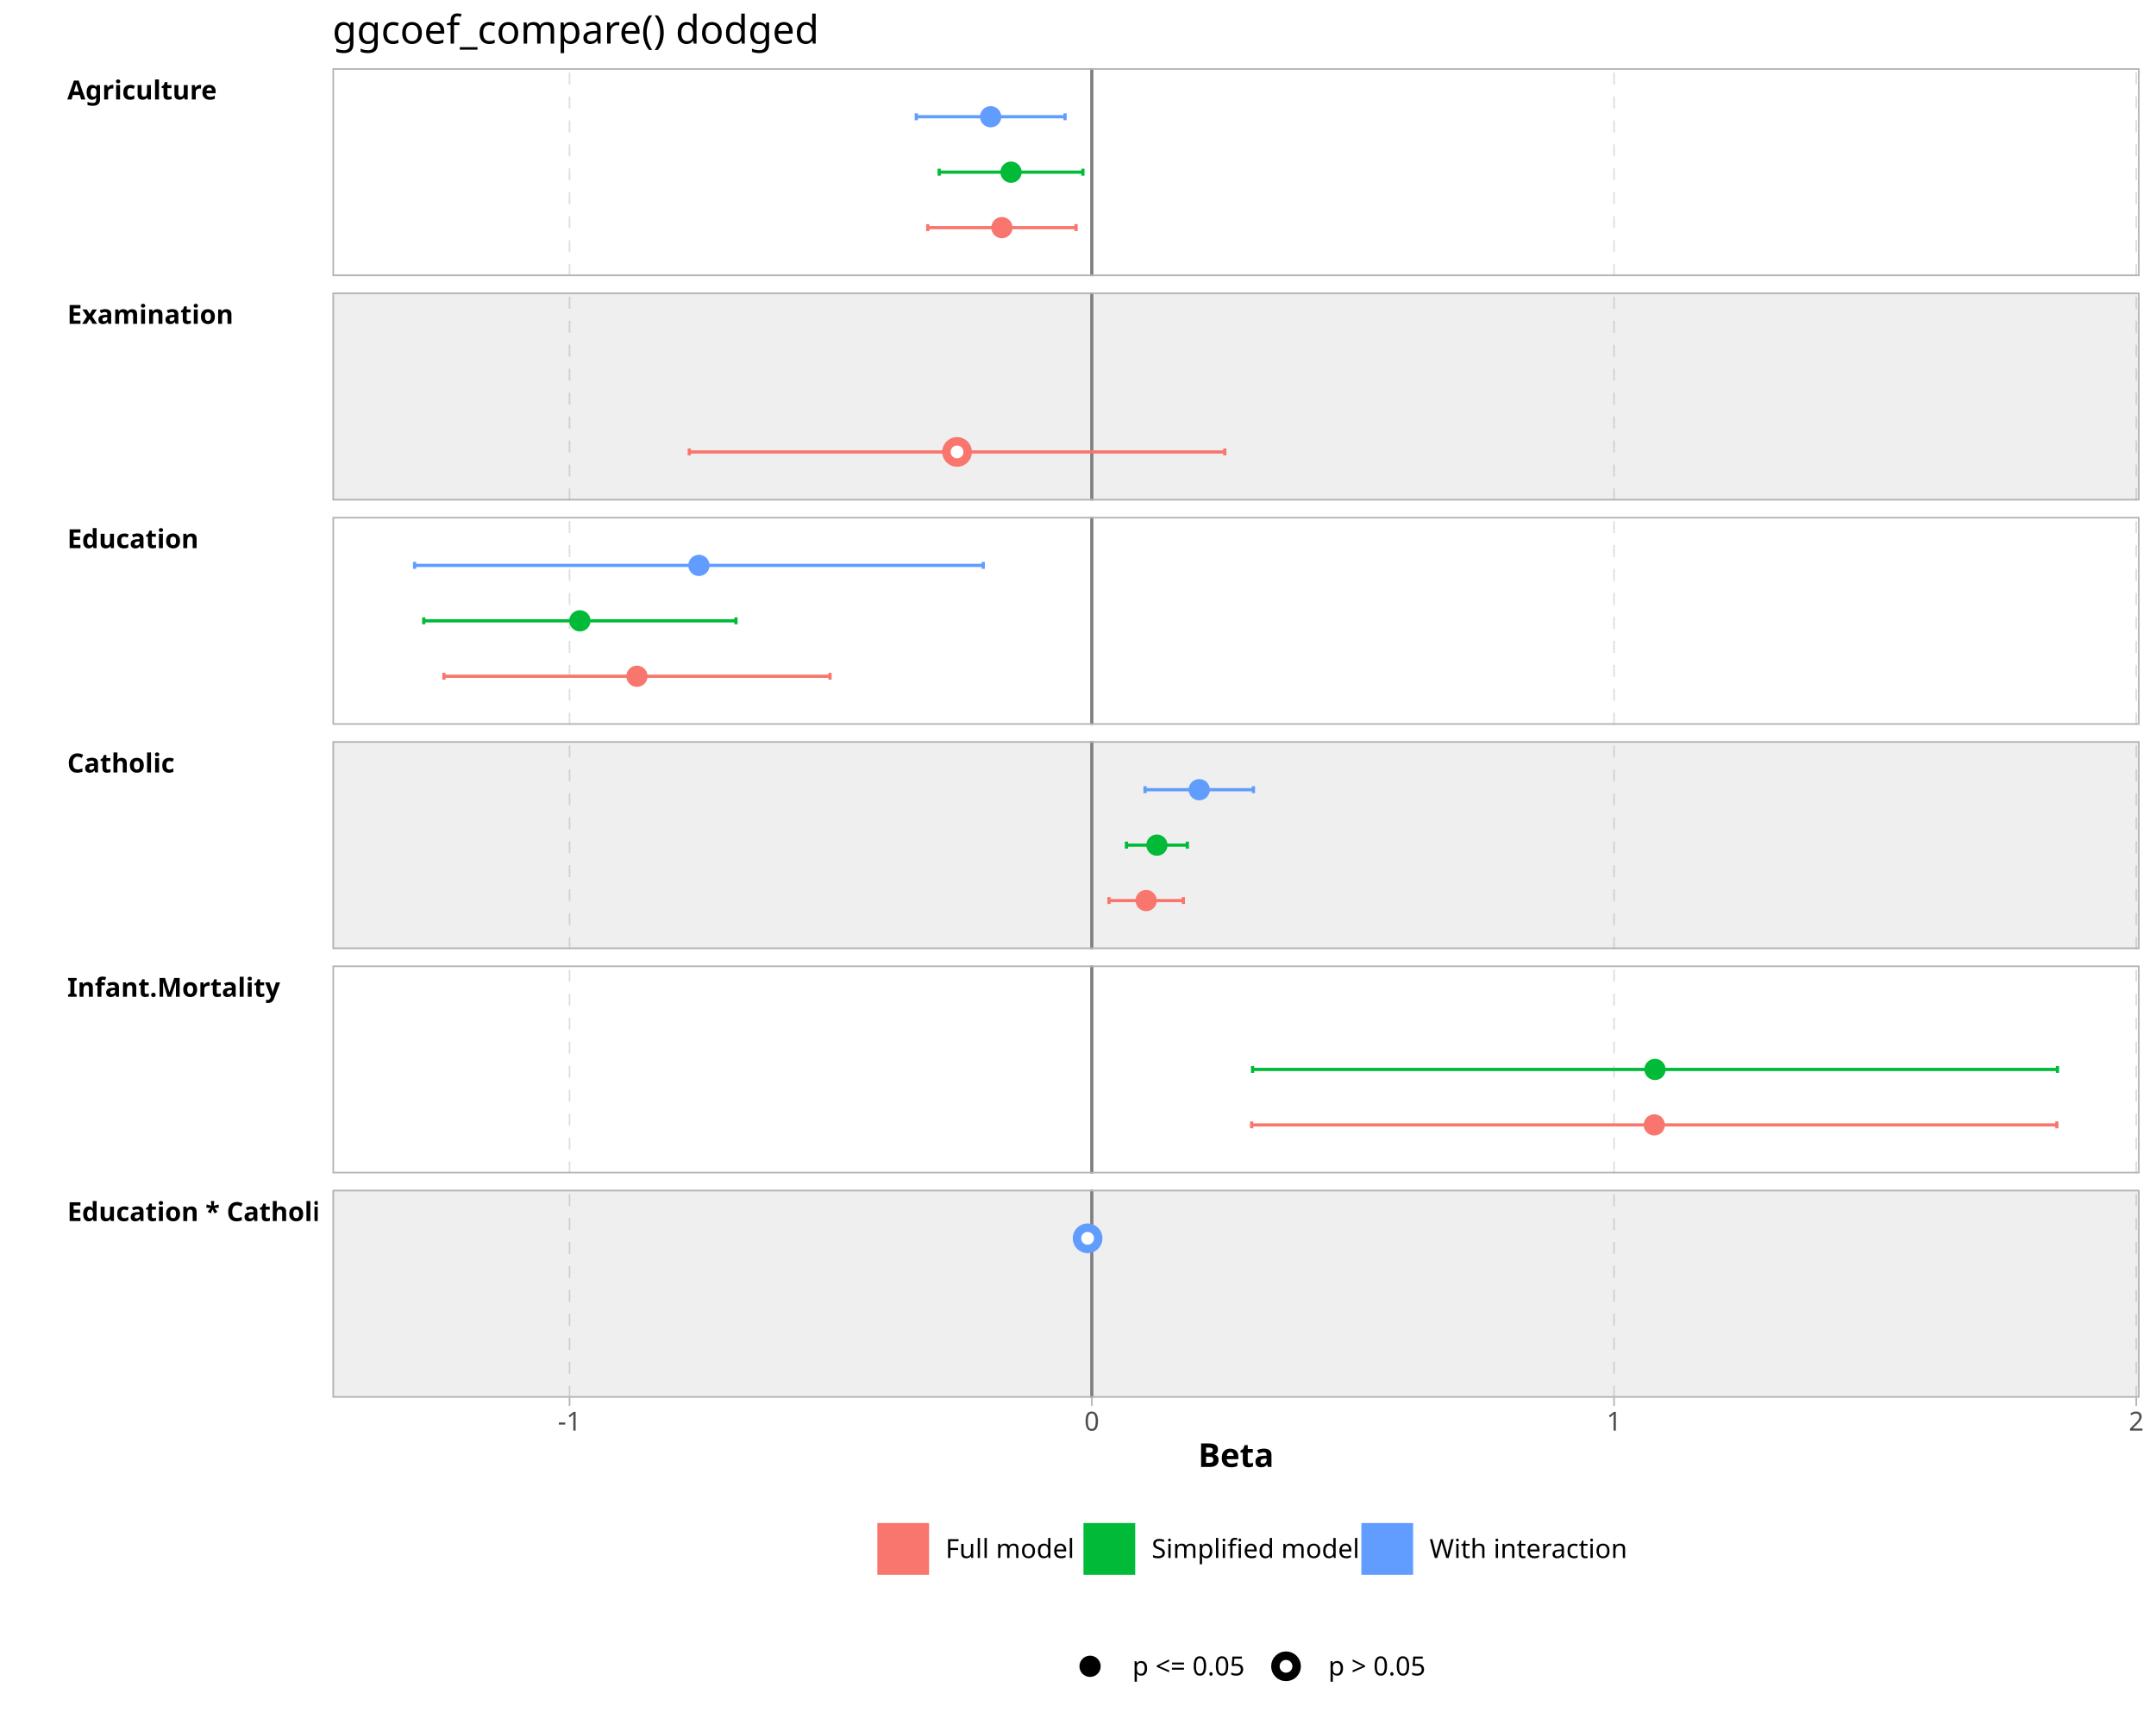
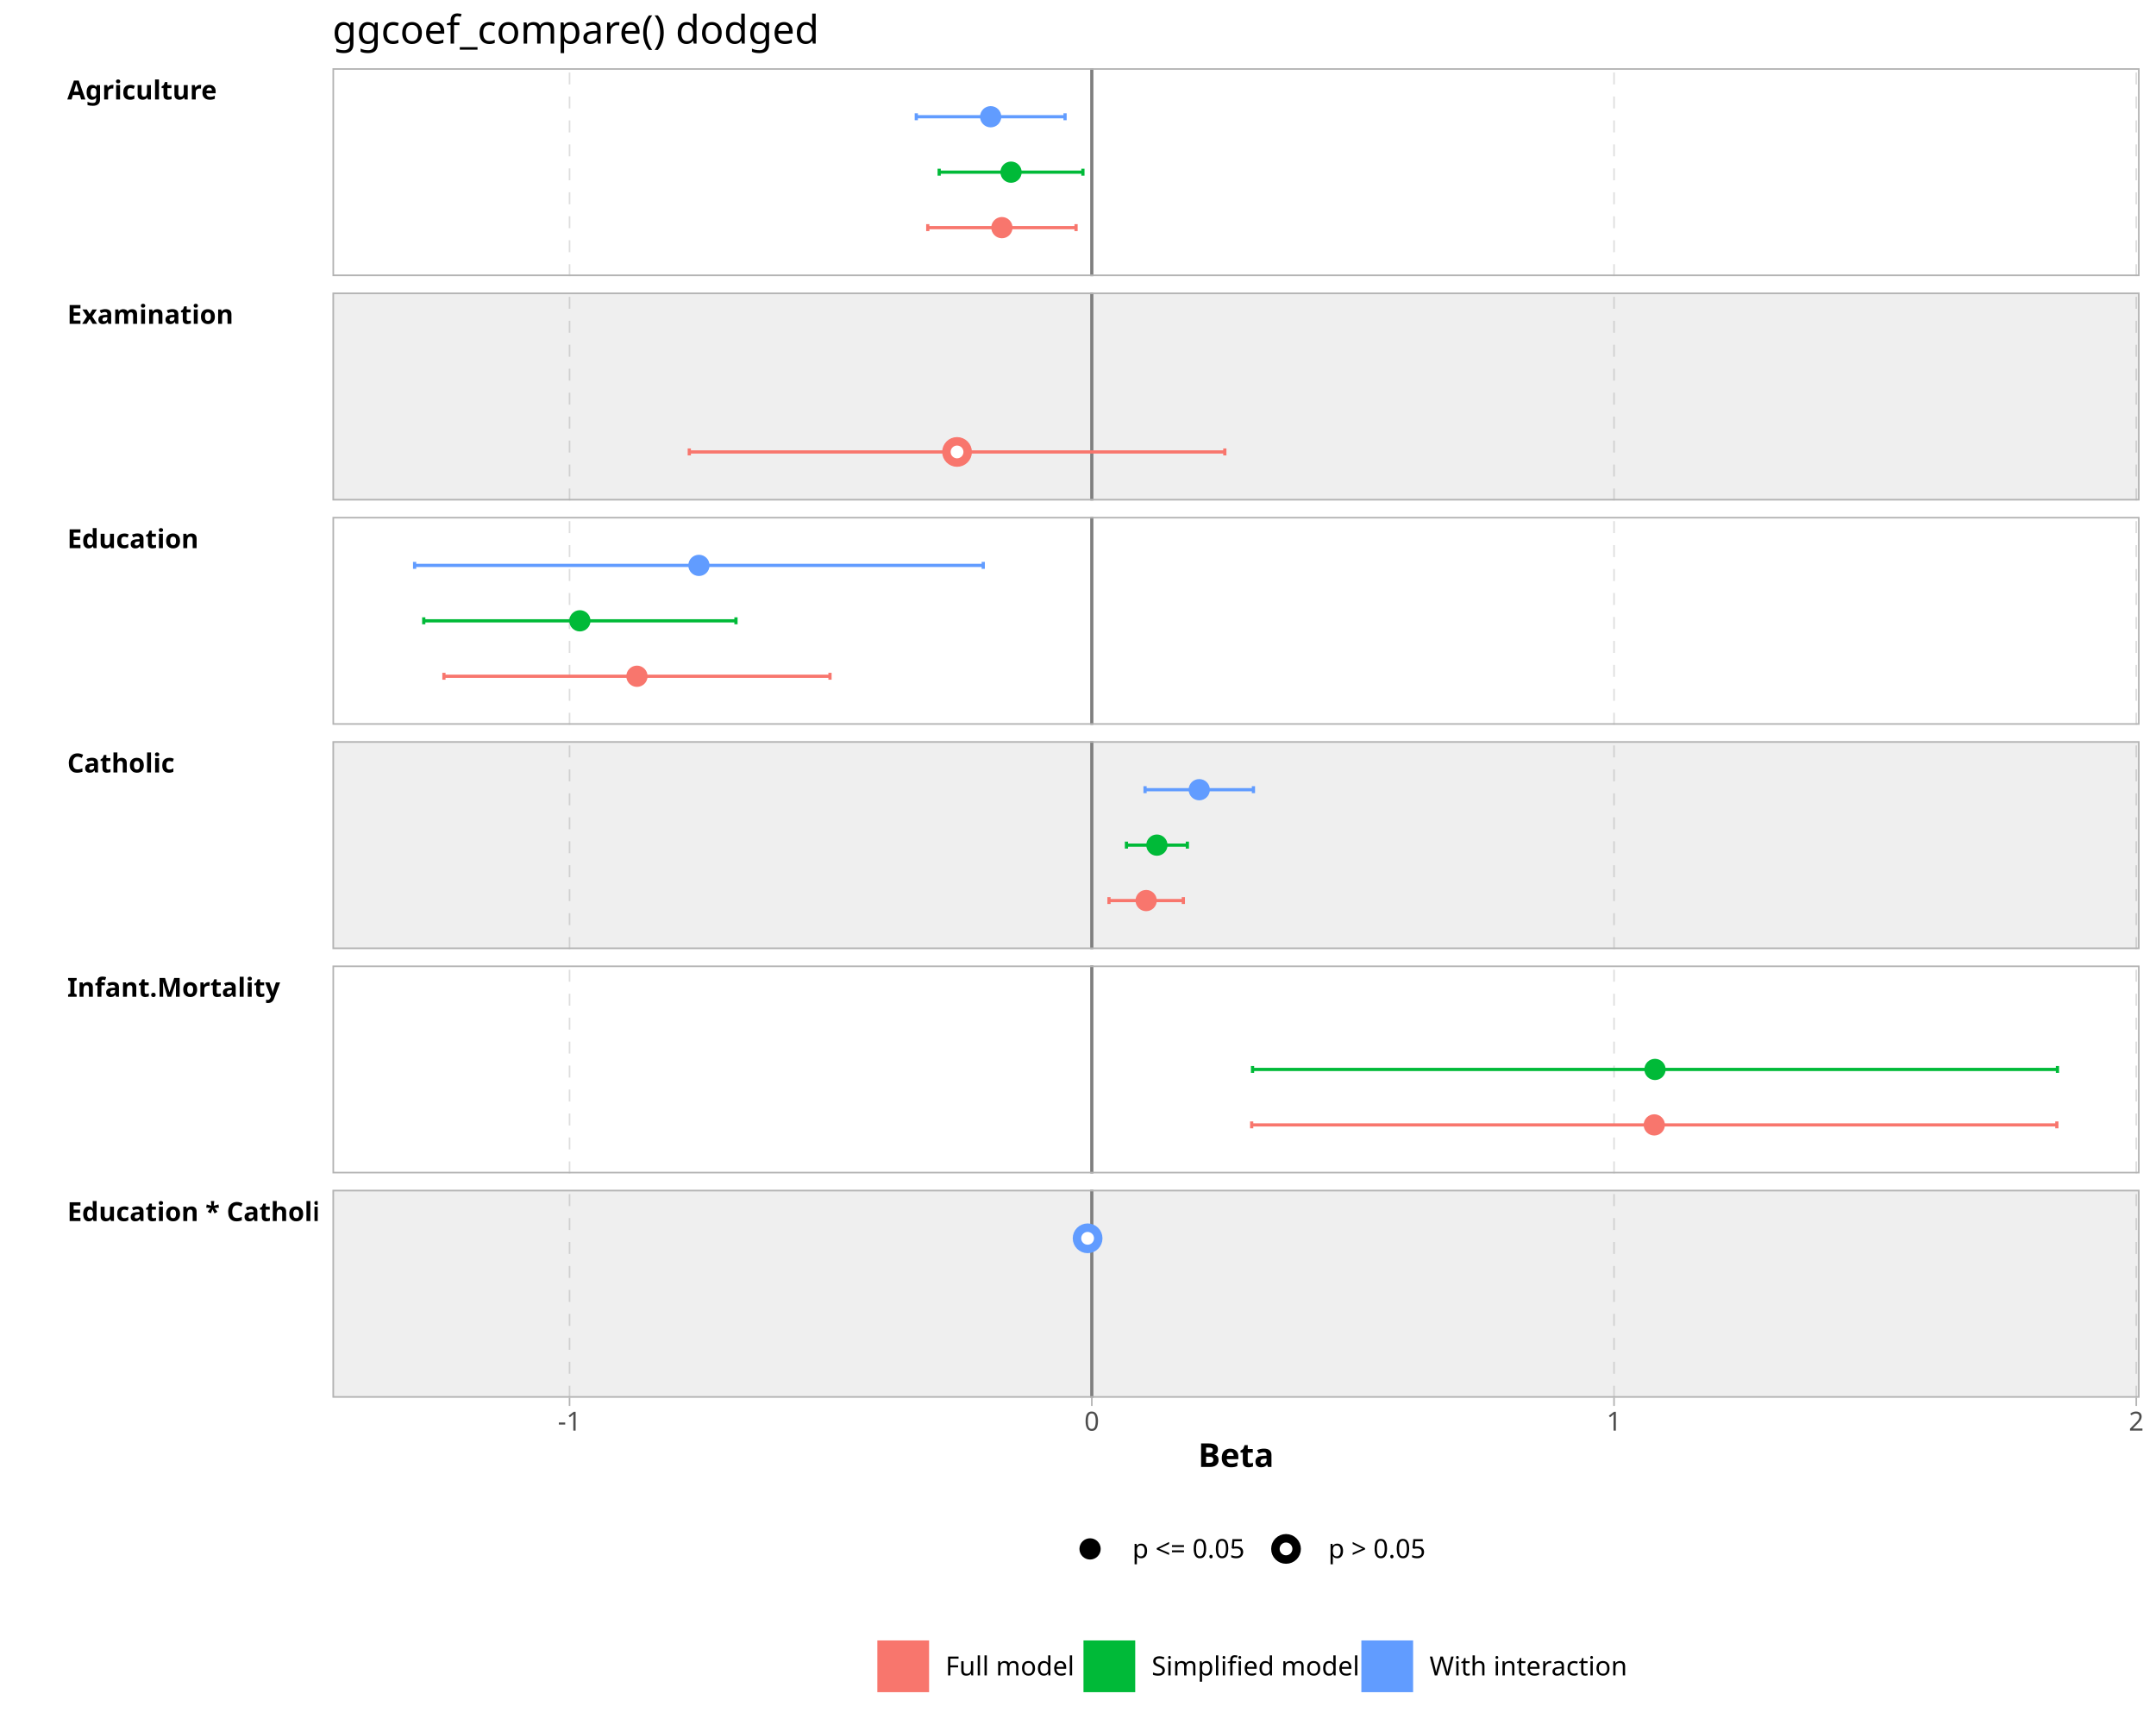
<svg xmlns="http://www.w3.org/2000/svg" class="svglite" data-engine-version="2.0" width="720.00pt" height="576.00pt" viewBox="0 0 720.00 576.00">
  <defs>
    <style type="text/css">
    .svglite line, .svglite polyline, .svglite polygon, .svglite path, .svglite rect, .svglite circle {
      fill: none;
      stroke: #000000;
      stroke-linecap: round;
      stroke-linejoin: round;
      stroke-miterlimit: 10.00;
    }
  </style>
  </defs>
  <rect width="100%" height="100%" style="stroke: none; fill: #FFFFFF;" />
  <defs>
    <clipPath id="cpMC4wMHw3MjAuMDB8MC4wMHw1NzYuMDA=">
      <rect x="0.00" y="0.00" width="720.00" height="576.00" />
    </clipPath>
  </defs>
  <g clip-path="url(#cpMC4wMHw3MjAuMDB8MC4wMHw1NzYuMDA=)">
    <rect x="0" y="0.00" width="720.00" height="576.00" style="stroke-width: 1.07; stroke: #FFFFFF; fill: #FFFFFF;" />
  </g>
  <defs>
    <clipPath id="cpMTExLjAzfDcxNC41MnwyMi43OHw5Mi4yMQ==">
      <rect x="111.03" y="22.78" width="603.49" height="69.42" />
    </clipPath>
  </defs>
  <g clip-path="url(#cpMTExLjAzfDcxNC41MnwyMi43OHw5Mi4yMQ==)">
    <rect x="111.03" y="22.78" width="603.49" height="69.42" style="stroke-width: 1.07; stroke: none; fill: #FFFFFF;" />
    <polyline points="190.20,92.21 190.20,22.78 " style="stroke-width: 0.53; stroke: #DEDEDE; stroke-dasharray: 4.00,4.00; stroke-linecap: butt;" />
    <polyline points="364.61,92.21 364.61,22.78 " style="stroke-width: 0.53; stroke: #DEDEDE; stroke-dasharray: 4.00,4.00; stroke-linecap: butt;" />
    <polyline points="539.01,92.21 539.01,22.78 " style="stroke-width: 0.53; stroke: #DEDEDE; stroke-dasharray: 4.00,4.00; stroke-linecap: butt;" />
    <polyline points="713.41,92.21 713.41,22.78 " style="stroke-width: 0.53; stroke: #DEDEDE; stroke-dasharray: 4.00,4.00; stroke-linecap: butt;" />
    <rect x="111.03" y="22.78" width="603.49" height="69.42" style="stroke-width: 1.07; stroke: none; stroke-linecap: butt; stroke-linejoin: miter;" />
    <line x1="364.61" y1="92.21" x2="364.61" y2="22.78" style="stroke-width: 1.07; stroke: #7F7F7F; stroke-linecap: butt;" />
    <polyline points="359.35,77.16 359.35,74.85 " style="stroke-width: 1.07; stroke: #F8766D; stroke-linecap: butt;" />
    <polyline points="359.35,76.01 309.83,76.01 " style="stroke-width: 1.07; stroke: #F8766D; stroke-linecap: butt;" />
    <polyline points="309.83,77.16 309.83,74.85 " style="stroke-width: 1.07; stroke: #F8766D; stroke-linecap: butt;" />
    <polyline points="361.64,58.65 361.64,56.34 " style="stroke-width: 1.07; stroke: #00BA38; stroke-linecap: butt;" />
    <polyline points="361.64,57.49 313.64,57.49 " style="stroke-width: 1.07; stroke: #00BA38; stroke-linecap: butt;" />
    <polyline points="313.64,58.65 313.64,56.34 " style="stroke-width: 1.07; stroke: #00BA38; stroke-linecap: butt;" />
    <polyline points="355.68,40.14 355.68,37.83 " style="stroke-width: 1.07; stroke: #619CFF; stroke-linecap: butt;" />
    <polyline points="355.68,38.98 306.00,38.98 " style="stroke-width: 1.07; stroke: #619CFF; stroke-linecap: butt;" />
    <polyline points="306.00,40.14 306.00,37.83 " style="stroke-width: 1.07; stroke: #619CFF; stroke-linecap: butt;" />
    <circle cx="334.59" cy="76.01" r="3.55" style="stroke-width: 2.83; stroke: none; fill: #F8766D;" />
    <circle cx="337.64" cy="57.49" r="3.55" style="stroke-width: 2.83; stroke: none; fill: #00BA38;" />
    <circle cx="330.84" cy="38.98" r="3.55" style="stroke-width: 2.83; stroke: none; fill: #619CFF;" />
    <rect x="111.03" y="22.78" width="603.49" height="69.42" style="stroke-width: 1.07; stroke: #B3B3B3;" />
  </g>
  <g clip-path="url(#cpMC4wMHw3MjAuMDB8MC4wMHw1NzYuMDA=)">
</g>
  <defs>
    <clipPath id="cpMTExLjAzfDcxNC41Mnw5Ny42OXwxNjcuMTE=">
      <rect x="111.03" y="97.69" width="603.49" height="69.42" />
    </clipPath>
  </defs>
  <g clip-path="url(#cpMTExLjAzfDcxNC41Mnw5Ny42OXwxNjcuMTE=)">
    <rect x="111.03" y="97.69" width="603.49" height="69.42" style="stroke-width: 1.07; stroke: none; fill: #FFFFFF;" />
    <polyline points="190.20,167.11 190.20,97.69 " style="stroke-width: 0.53; stroke: #DEDEDE; stroke-dasharray: 4.00,4.00; stroke-linecap: butt;" />
    <polyline points="364.61,167.11 364.61,97.69 " style="stroke-width: 0.53; stroke: #DEDEDE; stroke-dasharray: 4.00,4.00; stroke-linecap: butt;" />
    <polyline points="539.01,167.11 539.01,97.69 " style="stroke-width: 0.53; stroke: #DEDEDE; stroke-dasharray: 4.00,4.00; stroke-linecap: butt;" />
    <polyline points="713.41,167.11 713.41,97.69 " style="stroke-width: 0.53; stroke: #DEDEDE; stroke-dasharray: 4.00,4.00; stroke-linecap: butt;" />
    <rect x="111.03" y="97.69" width="603.49" height="69.42" style="stroke-width: 1.07; stroke: none; stroke-linecap: butt; stroke-linejoin: miter; fill: #111111; fill-opacity: 0.067;" />
    <line x1="364.61" y1="167.11" x2="364.61" y2="97.69" style="stroke-width: 1.07; stroke: #7F7F7F; stroke-linecap: butt;" />
    <polyline points="409.03,152.07 409.03,149.75 " style="stroke-width: 1.07; stroke: #F8766D; stroke-linecap: butt;" />
    <polyline points="409.03,150.91 230.19,150.91 " style="stroke-width: 1.07; stroke: #F8766D; stroke-linecap: butt;" />
    <polyline points="230.19,152.07 230.19,149.75 " style="stroke-width: 1.07; stroke: #F8766D; stroke-linecap: butt;" />
    <circle cx="319.61" cy="150.91" r="3.55" style="stroke-width: 2.83; stroke: #F8766D; fill: #FFFFFF;" />
    <rect x="111.03" y="97.69" width="603.49" height="69.42" style="stroke-width: 1.07; stroke: #B3B3B3;" />
  </g>
  <g clip-path="url(#cpMC4wMHw3MjAuMDB8MC4wMHw1NzYuMDA=)">
</g>
  <defs>
    <clipPath id="cpMTExLjAzfDcxNC41MnwxNzIuNTl8MjQyLjAx">
      <rect x="111.03" y="172.59" width="603.49" height="69.42" />
    </clipPath>
  </defs>
  <g clip-path="url(#cpMTExLjAzfDcxNC41MnwxNzIuNTl8MjQyLjAx)">
    <rect x="111.03" y="172.59" width="603.49" height="69.42" style="stroke-width: 1.07; stroke: none; fill: #FFFFFF;" />
    <polyline points="190.20,242.01 190.20,172.59 " style="stroke-width: 0.53; stroke: #DEDEDE; stroke-dasharray: 4.00,4.00; stroke-linecap: butt;" />
    <polyline points="364.61,242.01 364.61,172.59 " style="stroke-width: 0.53; stroke: #DEDEDE; stroke-dasharray: 4.00,4.00; stroke-linecap: butt;" />
    <polyline points="539.01,242.01 539.01,172.59 " style="stroke-width: 0.53; stroke: #DEDEDE; stroke-dasharray: 4.00,4.00; stroke-linecap: butt;" />
    <polyline points="713.41,242.01 713.41,172.59 " style="stroke-width: 0.53; stroke: #DEDEDE; stroke-dasharray: 4.00,4.00; stroke-linecap: butt;" />
    <rect x="111.03" y="172.59" width="603.49" height="69.42" style="stroke-width: 1.07; stroke: none; stroke-linecap: butt; stroke-linejoin: miter;" />
    <line x1="364.61" y1="242.01" x2="364.61" y2="172.59" style="stroke-width: 1.07; stroke: #7F7F7F; stroke-linecap: butt;" />
    <polyline points="277.18,226.97 277.18,224.65 " style="stroke-width: 1.07; stroke: #F8766D; stroke-linecap: butt;" />
    <polyline points="277.18,225.81 148.25,225.81 " style="stroke-width: 1.07; stroke: #F8766D; stroke-linecap: butt;" />
    <polyline points="148.25,226.97 148.25,224.65 " style="stroke-width: 1.07; stroke: #F8766D; stroke-linecap: butt;" />
    <polyline points="245.78,208.46 245.78,206.14 " style="stroke-width: 1.07; stroke: #00BA38; stroke-linecap: butt;" />
    <polyline points="245.78,207.30 141.51,207.30 " style="stroke-width: 1.07; stroke: #00BA38; stroke-linecap: butt;" />
    <polyline points="141.51,208.46 141.51,206.14 " style="stroke-width: 1.07; stroke: #00BA38; stroke-linecap: butt;" />
    <polyline points="328.36,189.94 328.36,187.63 " style="stroke-width: 1.07; stroke: #619CFF; stroke-linecap: butt;" />
    <polyline points="328.36,188.79 138.46,188.79 " style="stroke-width: 1.07; stroke: #619CFF; stroke-linecap: butt;" />
    <polyline points="138.46,189.94 138.46,187.63 " style="stroke-width: 1.07; stroke: #619CFF; stroke-linecap: butt;" />
    <circle cx="212.71" cy="225.81" r="3.55" style="stroke-width: 2.83; stroke: none; fill: #F8766D;" />
    <circle cx="193.65" cy="207.30" r="3.55" style="stroke-width: 2.83; stroke: none; fill: #00BA38;" />
    <circle cx="233.41" cy="188.79" r="3.55" style="stroke-width: 2.83; stroke: none; fill: #619CFF;" />
    <rect x="111.03" y="172.59" width="603.49" height="69.42" style="stroke-width: 1.07; stroke: #B3B3B3;" />
  </g>
  <g clip-path="url(#cpMC4wMHw3MjAuMDB8MC4wMHw1NzYuMDA=)">
</g>
  <defs>
    <clipPath id="cpMTExLjAzfDcxNC41MnwyNDcuNDl8MzE2Ljkx">
      <rect x="111.03" y="247.49" width="603.49" height="69.42" />
    </clipPath>
  </defs>
  <g clip-path="url(#cpMTExLjAzfDcxNC41MnwyNDcuNDl8MzE2Ljkx)">
    <rect x="111.03" y="247.49" width="603.49" height="69.42" style="stroke-width: 1.07; stroke: none; fill: #FFFFFF;" />
    <polyline points="190.20,316.91 190.20,247.49 " style="stroke-width: 0.53; stroke: #DEDEDE; stroke-dasharray: 4.00,4.00; stroke-linecap: butt;" />
    <polyline points="364.61,316.91 364.61,247.49 " style="stroke-width: 0.53; stroke: #DEDEDE; stroke-dasharray: 4.00,4.00; stroke-linecap: butt;" />
    <polyline points="539.01,316.91 539.01,247.49 " style="stroke-width: 0.53; stroke: #DEDEDE; stroke-dasharray: 4.00,4.00; stroke-linecap: butt;" />
    <polyline points="713.41,316.91 713.41,247.49 " style="stroke-width: 0.53; stroke: #DEDEDE; stroke-dasharray: 4.00,4.00; stroke-linecap: butt;" />
    <rect x="111.03" y="247.49" width="603.49" height="69.42" style="stroke-width: 1.07; stroke: none; stroke-linecap: butt; stroke-linejoin: miter; fill: #111111; fill-opacity: 0.067;" />
    <line x1="364.61" y1="316.91" x2="364.61" y2="247.49" style="stroke-width: 1.07; stroke: #7F7F7F; stroke-linecap: butt;" />
    <polyline points="395.18,301.87 395.18,299.56 " style="stroke-width: 1.07; stroke: #F8766D; stroke-linecap: butt;" />
    <polyline points="395.18,300.71 370.35,300.71 " style="stroke-width: 1.07; stroke: #F8766D; stroke-linecap: butt;" />
    <polyline points="370.35,301.87 370.35,299.56 " style="stroke-width: 1.07; stroke: #F8766D; stroke-linecap: butt;" />
    <polyline points="396.52,283.36 396.52,281.04 " style="stroke-width: 1.07; stroke: #00BA38; stroke-linecap: butt;" />
    <polyline points="396.52,282.20 376.18,282.20 " style="stroke-width: 1.07; stroke: #00BA38; stroke-linecap: butt;" />
    <polyline points="376.18,283.36 376.18,281.04 " style="stroke-width: 1.07; stroke: #00BA38; stroke-linecap: butt;" />
    <polyline points="418.59,264.85 418.59,262.53 " style="stroke-width: 1.07; stroke: #619CFF; stroke-linecap: butt;" />
    <polyline points="418.59,263.69 382.39,263.69 " style="stroke-width: 1.07; stroke: #619CFF; stroke-linecap: butt;" />
    <polyline points="382.39,264.85 382.39,262.53 " style="stroke-width: 1.07; stroke: #619CFF; stroke-linecap: butt;" />
    <circle cx="382.76" cy="300.71" r="3.55" style="stroke-width: 2.83; stroke: none; fill: #F8766D;" />
    <circle cx="386.35" cy="282.20" r="3.55" style="stroke-width: 2.83; stroke: none; fill: #00BA38;" />
    <circle cx="400.49" cy="263.69" r="3.55" style="stroke-width: 2.83; stroke: none; fill: #619CFF;" />
    <rect x="111.03" y="247.49" width="603.49" height="69.42" style="stroke-width: 1.07; stroke: #B3B3B3;" />
  </g>
  <g clip-path="url(#cpMC4wMHw3MjAuMDB8MC4wMHw1NzYuMDA=)">
</g>
  <defs>
    <clipPath id="cpMTExLjAzfDcxNC41MnwzMjIuMzl8MzkxLjgx">
      <rect x="111.03" y="322.39" width="603.49" height="69.42" />
    </clipPath>
  </defs>
  <g clip-path="url(#cpMTExLjAzfDcxNC41MnwzMjIuMzl8MzkxLjgx)">
    <rect x="111.03" y="322.39" width="603.49" height="69.42" style="stroke-width: 1.07; stroke: none; fill: #FFFFFF;" />
    <polyline points="190.20,391.81 190.20,322.39 " style="stroke-width: 0.53; stroke: #DEDEDE; stroke-dasharray: 4.00,4.00; stroke-linecap: butt;" />
    <polyline points="364.61,391.81 364.61,322.39 " style="stroke-width: 0.53; stroke: #DEDEDE; stroke-dasharray: 4.00,4.00; stroke-linecap: butt;" />
    <polyline points="539.01,391.81 539.01,322.39 " style="stroke-width: 0.53; stroke: #DEDEDE; stroke-dasharray: 4.00,4.00; stroke-linecap: butt;" />
    <polyline points="713.41,391.81 713.41,322.39 " style="stroke-width: 0.53; stroke: #DEDEDE; stroke-dasharray: 4.00,4.00; stroke-linecap: butt;" />
    <rect x="111.03" y="322.39" width="603.49" height="69.42" style="stroke-width: 1.07; stroke: none; stroke-linecap: butt; stroke-linejoin: miter;" />
    <line x1="364.61" y1="391.81" x2="364.61" y2="322.39" style="stroke-width: 1.07; stroke: #7F7F7F; stroke-linecap: butt;" />
    <polyline points="686.89,376.77 686.89,374.46 " style="stroke-width: 1.07; stroke: #F8766D; stroke-linecap: butt;" />
    <polyline points="686.89,375.62 418.00,375.62 " style="stroke-width: 1.07; stroke: #F8766D; stroke-linecap: butt;" />
    <polyline points="418.00,376.77 418.00,374.46 " style="stroke-width: 1.07; stroke: #F8766D; stroke-linecap: butt;" />
    <polyline points="687.09,358.26 687.09,355.95 " style="stroke-width: 1.07; stroke: #00BA38; stroke-linecap: butt;" />
    <polyline points="687.09,357.10 418.29,357.10 " style="stroke-width: 1.07; stroke: #00BA38; stroke-linecap: butt;" />
    <polyline points="418.29,358.26 418.29,355.95 " style="stroke-width: 1.07; stroke: #00BA38; stroke-linecap: butt;" />
    <circle cx="552.45" cy="375.62" r="3.55" style="stroke-width: 2.83; stroke: none; fill: #F8766D;" />
    <circle cx="552.69" cy="357.10" r="3.55" style="stroke-width: 2.83; stroke: none; fill: #00BA38;" />
    <rect x="111.03" y="322.39" width="603.49" height="69.42" style="stroke-width: 1.07; stroke: #B3B3B3;" />
  </g>
  <g clip-path="url(#cpMC4wMHw3MjAuMDB8MC4wMHw1NzYuMDA=)">
</g>
  <defs>
    <clipPath id="cpMTExLjAzfDcxNC41MnwzOTcuMjl8NDY2Ljcy">
      <rect x="111.03" y="397.29" width="603.49" height="69.42" />
    </clipPath>
  </defs>
  <g clip-path="url(#cpMTExLjAzfDcxNC41MnwzOTcuMjl8NDY2Ljcy)">
    <rect x="111.03" y="397.29" width="603.49" height="69.42" style="stroke-width: 1.07; stroke: none; fill: #FFFFFF;" />
    <polyline points="190.20,466.72 190.20,397.29 " style="stroke-width: 0.53; stroke: #DEDEDE; stroke-dasharray: 4.00,4.00; stroke-linecap: butt;" />
    <polyline points="364.61,466.72 364.61,397.29 " style="stroke-width: 0.53; stroke: #DEDEDE; stroke-dasharray: 4.00,4.00; stroke-linecap: butt;" />
    <polyline points="539.01,466.72 539.01,397.29 " style="stroke-width: 0.53; stroke: #DEDEDE; stroke-dasharray: 4.00,4.00; stroke-linecap: butt;" />
    <polyline points="713.41,466.72 713.41,397.29 " style="stroke-width: 0.53; stroke: #DEDEDE; stroke-dasharray: 4.00,4.00; stroke-linecap: butt;" />
    <rect x="111.03" y="397.29" width="603.49" height="69.42" style="stroke-width: 1.07; stroke: none; stroke-linecap: butt; stroke-linejoin: miter; fill: #111111; fill-opacity: 0.067;" />
    <line x1="364.61" y1="466.72" x2="364.61" y2="397.29" style="stroke-width: 1.07; stroke: #7F7F7F; stroke-linecap: butt;" />
    <polyline points="365.16,414.65 365.16,412.34 " style="stroke-width: 1.07; stroke: #619CFF; stroke-linecap: butt;" />
    <polyline points="365.16,413.49 361.27,413.49 " style="stroke-width: 1.07; stroke: #619CFF; stroke-linecap: butt;" />
    <polyline points="361.27,414.65 361.27,412.34 " style="stroke-width: 1.07; stroke: #619CFF; stroke-linecap: butt;" />
    <circle cx="363.21" cy="413.49" r="3.55" style="stroke-width: 2.83; stroke: #619CFF; fill: #FFFFFF;" />
    <rect x="111.03" y="397.29" width="603.49" height="69.42" style="stroke-width: 1.07; stroke: #B3B3B3;" />
  </g>
  <g clip-path="url(#cpMC4wMHw3MjAuMDB8MC4wMHw1NzYuMDA=)">
</g>
  <defs>
    <clipPath id="cpMTguMDd8MTA2LjEwfDIyLjc4fDkyLjIx">
      <rect x="18.07" y="22.78" width="88.03" height="69.42" />
    </clipPath>
  </defs>
  <g clip-path="url(#cpMTguMDd8MTA2LjEwfDIyLjc4fDkyLjIx)">
    <text x="22.46" y="33.22" style="font-size: 8.80px; font-weight: bold; font-family: sans;" textLength="42.07px" lengthAdjust="spacingAndGlyphs">Agriculture</text>
  </g>
  <g clip-path="url(#cpMC4wMHw3MjAuMDB8MC4wMHw1NzYuMDA=)">
</g>
  <defs>
    <clipPath id="cpMTguMDd8MTA2LjEwfDk3LjY5fDE2Ny4xMQ==">
      <rect x="18.07" y="97.69" width="88.03" height="69.42" />
    </clipPath>
  </defs>
  <g clip-path="url(#cpMTguMDd8MTA2LjEwfDk3LjY5fDE2Ny4xMQ==)">
    <text x="22.46" y="108.13" style="font-size: 8.80px; font-weight: bold; font-family: sans;" textLength="48.43px" lengthAdjust="spacingAndGlyphs">Examination</text>
  </g>
  <g clip-path="url(#cpMC4wMHw3MjAuMDB8MC4wMHw1NzYuMDA=)">
</g>
  <defs>
    <clipPath id="cpMTguMDd8MTA2LjEwfDE3Mi41OXwyNDIuMDE=">
      <rect x="18.07" y="172.59" width="88.03" height="69.42" />
    </clipPath>
  </defs>
  <g clip-path="url(#cpMTguMDd8MTA2LjEwfDE3Mi41OXwyNDIuMDE=)">
    <text x="22.46" y="183.03" style="font-size: 8.80px; font-weight: bold; font-family: sans;" textLength="39.15px" lengthAdjust="spacingAndGlyphs">Education</text>
  </g>
  <g clip-path="url(#cpMC4wMHw3MjAuMDB8MC4wMHw1NzYuMDA=)">
</g>
  <defs>
    <clipPath id="cpMTguMDd8MTA2LjEwfDI0Ny40OXwzMTYuOTE=">
      <rect x="18.07" y="247.49" width="88.03" height="69.42" />
    </clipPath>
  </defs>
  <g clip-path="url(#cpMTguMDd8MTA2LjEwfDI0Ny40OXwzMTYuOTE=)">
    <text x="22.46" y="257.93" style="font-size: 8.80px; font-weight: bold; font-family: sans;" textLength="31.80px" lengthAdjust="spacingAndGlyphs">Catholic</text>
  </g>
  <g clip-path="url(#cpMC4wMHw3MjAuMDB8MC4wMHw1NzYuMDA=)">
</g>
  <defs>
    <clipPath id="cpMTguMDd8MTA2LjEwfDMyMi4zOXwzOTEuODE=">
      <rect x="18.07" y="322.39" width="88.03" height="69.42" />
    </clipPath>
  </defs>
  <g clip-path="url(#cpMTguMDd8MTA2LjEwfDMyMi4zOXwzOTEuODE=)">
    <text x="22.46" y="332.83" style="font-size: 8.80px; font-weight: bold; font-family: sans;" textLength="57.72px" lengthAdjust="spacingAndGlyphs">Infant.Mortality</text>
  </g>
  <g clip-path="url(#cpMC4wMHw3MjAuMDB8MC4wMHw1NzYuMDA=)">
</g>
  <defs>
    <clipPath id="cpMTguMDd8MTA2LjEwfDM5Ny4yOXw0NjYuNzI=">
      <rect x="18.07" y="397.29" width="88.03" height="69.42" />
    </clipPath>
  </defs>
  <g clip-path="url(#cpMTguMDd8MTA2LjEwfDM5Ny4yOXw0NjYuNzI=)">
    <text x="22.46" y="407.73" style="font-size: 8.80px; font-weight: bold; font-family: sans;" textLength="79.26px" lengthAdjust="spacingAndGlyphs">Education * Catholic</text>
  </g>
  <g clip-path="url(#cpMC4wMHw3MjAuMDB8MC4wMHw1NzYuMDA=)">
    <polyline points="190.20,469.46 190.20,466.72 " style="stroke-width: 0.53; stroke: #B3B3B3; stroke-linecap: butt;" />
    <polyline points="364.61,469.46 364.61,466.72 " style="stroke-width: 0.53; stroke: #B3B3B3; stroke-linecap: butt;" />
    <polyline points="539.01,469.46 539.01,466.72 " style="stroke-width: 0.53; stroke: #B3B3B3; stroke-linecap: butt;" />
    <polyline points="713.41,469.46 713.41,466.72 " style="stroke-width: 0.53; stroke: #B3B3B3; stroke-linecap: butt;" />
    <text x="190.20" y="477.70" text-anchor="middle" style="font-size: 8.80px; fill: #4D4D4D; font-family: sans;" textLength="7.82px" lengthAdjust="spacingAndGlyphs">-1</text>
    <text x="364.61" y="477.70" text-anchor="middle" style="font-size: 8.80px; fill: #4D4D4D; font-family: sans;" textLength="4.89px" lengthAdjust="spacingAndGlyphs">0</text>
    <text x="539.01" y="477.70" text-anchor="middle" style="font-size: 8.80px; fill: #4D4D4D; font-family: sans;" textLength="4.89px" lengthAdjust="spacingAndGlyphs">1</text>
    <text x="713.41" y="477.70" text-anchor="middle" style="font-size: 8.80px; fill: #4D4D4D; font-family: sans;" textLength="4.89px" lengthAdjust="spacingAndGlyphs">2</text>
    <text x="412.78" y="489.84" text-anchor="middle" style="font-size: 11.00px; font-weight: bold; font-family: sans;" textLength="22.63px" lengthAdjust="spacingAndGlyphs">Beta</text>
-     <rect x="282.04" y="503.08" width="261.48" height="28.24" style="stroke-width: 1.07; stroke: none; fill: #FFFFFF;" />
-     <rect x="292.99" y="508.56" width="17.28" height="17.28" style="stroke-width: 1.07; stroke: none; fill: #FFFFFF;" />
-     <rect x="292.99" y="508.56" width="17.28" height="17.28" style="stroke-width: 0.75; stroke: none; fill: #F8766D;" />
-     <line x1="294.72" y1="517.20" x2="308.55" y2="517.20" style="stroke-width: 1.07; stroke: #F8766D; stroke-linecap: butt;" />
-     <circle cx="301.63" cy="517.20" r="3.55" style="stroke-width: 2.83; stroke: #F8766D; fill: #F8766D;" />
-     <rect x="361.83" y="508.56" width="17.28" height="17.28" style="stroke-width: 1.07; stroke: none; fill: #FFFFFF;" />
-     <rect x="361.83" y="508.56" width="17.28" height="17.28" style="stroke-width: 0.75; stroke: none; fill: #00BA38;" />
-     <line x1="363.55" y1="517.20" x2="377.38" y2="517.20" style="stroke-width: 1.07; stroke: #00BA38; stroke-linecap: butt;" />
-     <circle cx="370.47" cy="517.20" r="3.55" style="stroke-width: 2.83; stroke: #00BA38; fill: #00BA38;" />
-     <rect x="454.63" y="508.56" width="17.28" height="17.28" style="stroke-width: 1.07; stroke: none; fill: #FFFFFF;" />
-     <rect x="454.63" y="508.56" width="17.28" height="17.28" style="stroke-width: 0.75; stroke: none; fill: #619CFF;" />
-     <line x1="456.36" y1="517.20" x2="470.18" y2="517.20" style="stroke-width: 1.07; stroke: #619CFF; stroke-linecap: butt;" />
-     <circle cx="463.27" cy="517.20" r="3.55" style="stroke-width: 2.83; stroke: #619CFF; fill: #619CFF;" />
-     <text x="315.75" y="520.23" style="font-size: 8.80px; font-family: sans;" textLength="40.59px" lengthAdjust="spacingAndGlyphs">Full model</text>
-     <text x="384.59" y="520.23" style="font-size: 8.80px; font-family: sans;" textLength="64.56px" lengthAdjust="spacingAndGlyphs">Simplified model</text>
-     <text x="477.39" y="520.23" style="font-size: 8.80px; font-family: sans;" textLength="60.65px" lengthAdjust="spacingAndGlyphs">With interaction</text>
-     <rect x="344.43" y="542.28" width="136.69" height="28.24" style="stroke-width: 1.07; stroke: none; fill: #FFFFFF;" />
-     <rect x="355.39" y="547.76" width="17.28" height="17.28" style="stroke-width: 1.07; stroke: none; fill: #FFFFFF;" />
-     <circle cx="364.03" cy="556.40" r="3.55" style="stroke-width: 2.83; stroke: none; fill: #000000;" />
-     <rect x="420.83" y="547.76" width="17.28" height="17.28" style="stroke-width: 1.07; stroke: none; fill: #FFFFFF;" />
-     <circle cx="429.47" cy="556.40" r="3.55" style="stroke-width: 2.83; fill: #FFFFFF;" />
-     <text x="378.15" y="559.43" style="font-size: 8.80px; font-family: sans;" textLength="37.20px" lengthAdjust="spacingAndGlyphs">p &lt;= 0.05</text>
-     <text x="443.59" y="559.43" style="font-size: 8.80px; font-family: sans;" textLength="32.05px" lengthAdjust="spacingAndGlyphs">p &gt; 0.05</text>
+     <rect x="344.43" y="503.08" width="136.69" height="28.24" style="stroke-width: 1.07; stroke: none; fill: #FFFFFF;" />
+     <rect x="355.39" y="508.56" width="17.28" height="17.28" style="stroke-width: 1.07; stroke: none; fill: #FFFFFF;" />
+     <circle cx="364.03" cy="517.20" r="3.55" style="stroke-width: 2.83; stroke: none; fill: #000000;" />
+     <rect x="420.83" y="508.56" width="17.28" height="17.28" style="stroke-width: 1.07; stroke: none; fill: #FFFFFF;" />
+     <circle cx="429.47" cy="517.20" r="3.55" style="stroke-width: 2.83; fill: #FFFFFF;" />
+     <text x="378.15" y="520.23" style="font-size: 8.80px; font-family: sans;" textLength="37.20px" lengthAdjust="spacingAndGlyphs">p &lt;= 0.05</text>
+     <text x="443.59" y="520.23" style="font-size: 8.80px; font-family: sans;" textLength="32.05px" lengthAdjust="spacingAndGlyphs">p &gt; 0.05</text>
+     <rect x="282.04" y="542.28" width="261.48" height="28.24" style="stroke-width: 1.07; stroke: none; fill: #FFFFFF;" />
+     <rect x="292.99" y="547.76" width="17.28" height="17.28" style="stroke-width: 1.07; stroke: none; fill: #FFFFFF;" />
+     <rect x="292.99" y="547.76" width="17.28" height="17.28" style="stroke-width: 0.75; stroke: none; fill: #F8766D;" />
+     <line x1="294.72" y1="556.40" x2="308.55" y2="556.40" style="stroke-width: 1.07; stroke: #F8766D; stroke-linecap: butt;" />
+     <circle cx="301.63" cy="556.40" r="3.55" style="stroke-width: 2.83; stroke: #F8766D; fill: #F8766D;" />
+     <rect x="361.83" y="547.76" width="17.28" height="17.28" style="stroke-width: 1.07; stroke: none; fill: #FFFFFF;" />
+     <rect x="361.83" y="547.76" width="17.28" height="17.28" style="stroke-width: 0.75; stroke: none; fill: #00BA38;" />
+     <line x1="363.55" y1="556.40" x2="377.38" y2="556.40" style="stroke-width: 1.07; stroke: #00BA38; stroke-linecap: butt;" />
+     <circle cx="370.47" cy="556.40" r="3.55" style="stroke-width: 2.83; stroke: #00BA38; fill: #00BA38;" />
+     <rect x="454.63" y="547.76" width="17.28" height="17.28" style="stroke-width: 1.07; stroke: none; fill: #FFFFFF;" />
+     <rect x="454.63" y="547.76" width="17.28" height="17.28" style="stroke-width: 0.75; stroke: none; fill: #619CFF;" />
+     <line x1="456.36" y1="556.40" x2="470.18" y2="556.40" style="stroke-width: 1.07; stroke: #619CFF; stroke-linecap: butt;" />
+     <circle cx="463.27" cy="556.40" r="3.55" style="stroke-width: 2.83; stroke: #619CFF; fill: #619CFF;" />
+     <text x="315.75" y="559.43" style="font-size: 8.80px; font-family: sans;" textLength="40.59px" lengthAdjust="spacingAndGlyphs">Full model</text>
+     <text x="384.59" y="559.43" style="font-size: 8.80px; font-family: sans;" textLength="64.56px" lengthAdjust="spacingAndGlyphs">Simplified model</text>
+     <text x="477.39" y="559.43" style="font-size: 8.80px; font-family: sans;" textLength="60.65px" lengthAdjust="spacingAndGlyphs">With interaction</text>
    <text x="111.03" y="14.56" style="font-size: 13.20px; font-family: sans;" textLength="154.86px" lengthAdjust="spacingAndGlyphs">ggcoef_compare() dodged</text>
  </g>
</svg>
